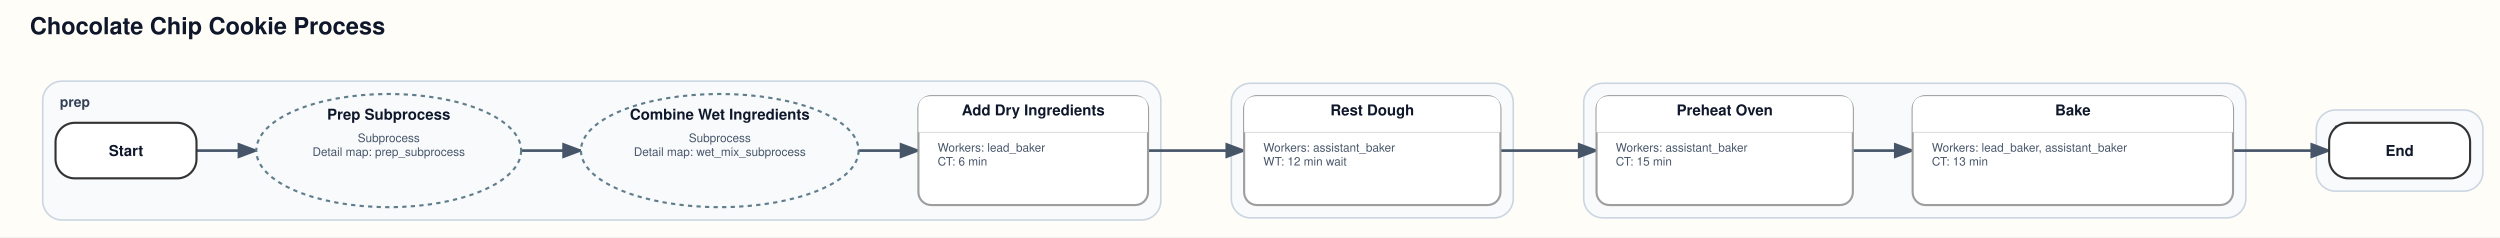
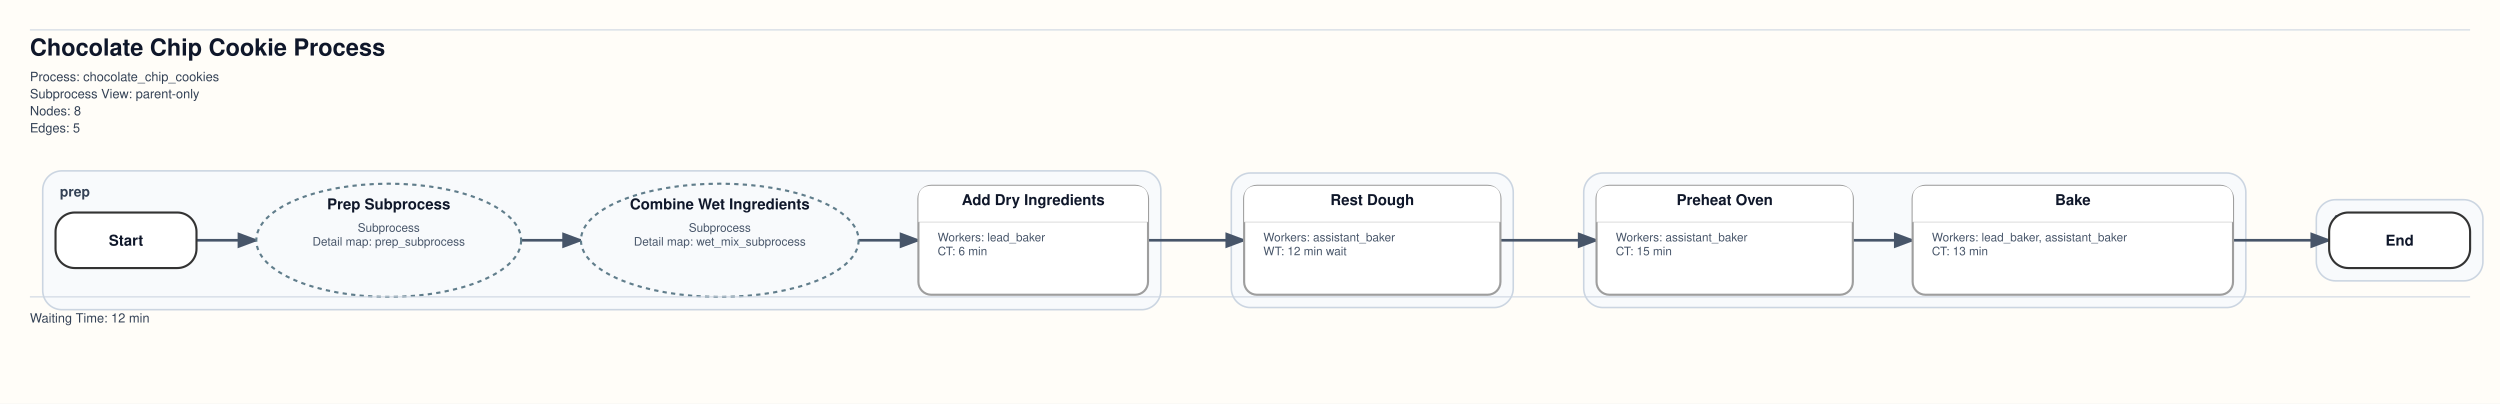
- <svg xmlns="http://www.w3.org/2000/svg" width="2341" height="222" viewBox="0 0 2341 222" data-flo-artifact-kind="svg" data-flo-backend="svg" data-flo-diagram="sppm" data-flo-layout-engine="elk">
+ <svg xmlns="http://www.w3.org/2000/svg" width="2341" height="378" viewBox="0 0 2341 378" data-flo-artifact-kind="svg" data-flo-backend="svg" data-flo-diagram="sppm" data-flo-layout-engine="elk" data-sppm-publication-page-id="main-p1">
  <defs>
    <marker id="flo-sppm-arrow" markerWidth="8" markerHeight="6" refX="7" refY="3" orient="auto" markerUnits="strokeWidth">
      <path d="M0,0 L8,3 L0,6 z" fill="#475569" />
    </marker>
  </defs>
  <rect width="100%" height="100%" fill="#fffdf8" />
-   <text x="28.0" y="32.0" font-family="Helvetica" font-size="22" font-weight="700" fill="#0f172a">Chocolate Chip Cookie Process</text>
-   <g transform="translate(28.0,64.0)">
+   <g data-sppm-publication-band="header">
+     <line x1="28.0" y1="28.0" x2="2313.0" y2="28.0" stroke="#cbd5e1" stroke-width="1" />
+     <text x="28.0" y="52.0" font-family="Helvetica" font-size="22" font-weight="700" fill="#0f172a">Chocolate Chip Cookie Process</text>
+     <text x="28.0" y="76.0" font-family="Helvetica" font-size="12" fill="#334155">Process: chocolate_chip_cookies</text>
+     <text x="28.0" y="92.0" font-family="Helvetica" font-size="12" fill="#334155">Subprocess View: parent-only</text>
+     <text x="28.0" y="108.0" font-family="Helvetica" font-size="12" fill="#334155">Nodes: 8</text>
+     <text x="28.0" y="124.0" font-family="Helvetica" font-size="12" fill="#334155">Edges: 5</text>
+   </g>
+   <g transform="translate(28.0,148.0)">
    <g data-lane-id="prep">
      <rect x="12.0" y="12.0" width="1047.0" height="130.0" rx="18" fill="#f8fafc" stroke="#cbd5e1" stroke-width="1.5" />
      <text x="28.0" y="36.0" font-family="Helvetica" font-size="13" font-weight="700" fill="#334155">prep</text>
    </g>
    <g data-lane-id="hold">
      <rect x="1125.0" y="14.0" width="264.0" height="126.0" rx="18" fill="#f8fafc" stroke="#cbd5e1" stroke-width="1.5" />
      <text x="1141.0" y="38.0" font-family="Helvetica" font-size="13" font-weight="700" fill="#334155">hold</text>
    </g>
    <g data-lane-id="oven">
      <rect x="1455.0" y="14.0" width="620.0" height="126.0" rx="18" fill="#f8fafc" stroke="#cbd5e1" stroke-width="1.5" />
      <text x="1471.0" y="38.0" font-family="Helvetica" font-size="13" font-weight="700" fill="#334155">oven</text>
    </g>
    <g data-lane-id="finish">
      <rect x="2141.0" y="39.0" width="156.0" height="76.0" rx="18" fill="#f8fafc" stroke="#cbd5e1" stroke-width="1.5" />
      <text x="2157.0" y="63.0" font-family="Helvetica" font-size="13" font-weight="700" fill="#334155">finish</text>
    </g>
    <g data-edge-source="add_dry_ingredients" data-edge-target="rest_dough" data-edge-kind="direct">
      <polyline points="1047.0,77.0 1137.0,77.0" fill="none" stroke="#475569" stroke-width="2.5" stroke-linecap="round" stroke-linejoin="round" marker-end="url(#flo-sppm-arrow)" />
    </g>
    <g data-edge-source="bake" data-edge-target="end" data-edge-kind="direct">
      <polyline points="2063.0,77.0 2153.0,77.0" fill="none" stroke="#475569" stroke-width="2.5" stroke-linecap="round" stroke-linejoin="round" marker-end="url(#flo-sppm-arrow)" />
    </g>
    <g data-edge-source="preheat" data-edge-target="bake" data-edge-kind="direct">
      <polyline points="1707.0,77.0 1763.0,77.0" fill="none" stroke="#475569" stroke-width="2.5" stroke-linecap="round" stroke-linejoin="round" marker-end="url(#flo-sppm-arrow)" />
    </g>
    <g data-edge-source="prep_subprocess" data-edge-target="wet_mix_subprocess" data-edge-kind="direct">
      <polyline points="460.0,77.0 516.0,77.0" fill="none" stroke="#475569" stroke-width="2.5" stroke-linecap="round" stroke-linejoin="round" marker-end="url(#flo-sppm-arrow)" />
    </g>
    <g data-edge-source="rest_dough" data-edge-target="preheat" data-edge-kind="direct">
      <polyline points="1377.0,77.0 1467.0,77.0" fill="none" stroke="#475569" stroke-width="2.5" stroke-linecap="round" stroke-linejoin="round" marker-end="url(#flo-sppm-arrow)" />
    </g>
    <g data-edge-source="start" data-edge-target="prep_subprocess" data-edge-kind="direct">
      <polyline points="156.0,77.0 212.0,77.0" fill="none" stroke="#475569" stroke-width="2.5" stroke-linecap="round" stroke-linejoin="round" marker-end="url(#flo-sppm-arrow)" />
    </g>
    <g data-edge-source="wet_mix_subprocess" data-edge-target="add_dry_ingredients" data-edge-kind="direct">
      <polyline points="776.0,77.0 832.0,77.0" fill="none" stroke="#475569" stroke-width="2.5" stroke-linecap="round" stroke-linejoin="round" marker-end="url(#flo-sppm-arrow)" />
    </g>
    <g data-node-id="start" data-node-kind="start">
      <rect x="24.0" y="51.0" width="132.0" height="52.0" rx="18" fill="#FFFFFF" stroke="#333333" stroke-width="2" />
      <text x="90.0" y="82.0" text-anchor="middle" font-family="Helvetica" font-size="14" font-weight="600" fill="#0f172a">Start</text>
    </g>
    <g data-node-id="prep_subprocess" data-node-kind="subprocess">
      <ellipse cx="336.0" cy="77.0" rx="124.0" ry="53.0" fill="#F8FAFC" stroke="#607D8B" stroke-width="2" stroke-dasharray="4 4" />
      <text x="336.0" y="48.0" text-anchor="middle" font-family="Helvetica" font-size="14" font-weight="600" fill="#0f172a">Prep Subprocess</text>
      <text x="336.0" y="69.0" text-anchor="middle" font-family="Helvetica" font-size="11" font-weight="400" fill="#475569">Subprocess</text>
      <text x="336.0" y="82.0" text-anchor="middle" font-family="Helvetica" font-size="11" font-weight="400" fill="#475569">Detail map: prep_subprocess</text>
    </g>
    <g data-node-id="wet_mix_subprocess" data-node-kind="subprocess">
      <ellipse cx="646.0" cy="77.0" rx="130.0" ry="53.0" fill="#F8FAFC" stroke="#607D8B" stroke-width="2" stroke-dasharray="4 4" />
      <text x="646.0" y="48.0" text-anchor="middle" font-family="Helvetica" font-size="14" font-weight="600" fill="#0f172a">Combine Wet Ingredients</text>
      <text x="646.0" y="69.0" text-anchor="middle" font-family="Helvetica" font-size="11" font-weight="400" fill="#475569">Subprocess</text>
      <text x="646.0" y="82.0" text-anchor="middle" font-family="Helvetica" font-size="11" font-weight="400" fill="#475569">Detail map: wet_mix_subprocess</text>
    </g>
    <g data-node-id="add_dry_ingredients" data-node-kind="task">
      <rect x="832.0" y="26.0" width="215.0" height="102.0" rx="12" fill="white" stroke="#9E9E9E" stroke-width="2" />
      <path data-node-header="top-rounded" d="M 844.0 26.0 L 1035.0 26.0 Q 1047.0 26.0 1047.0 38.0 L 1047.0 60.0 L 832.0 60.0 L 832.0 38.0 Q 832.0 26.0 844.0 26.0 Z" fill="#FFFFFF" stroke="none" />
      <line x1="832.0" y1="60.0" x2="1047.0" y2="60.0" stroke="#9E9E9E" stroke-width="1" opacity="0.35" />
      <text x="939.5" y="44.0" text-anchor="middle" font-family="Helvetica" font-size="14" font-weight="600" fill="#0f172a">Add Dry Ingredients</text>
      <text x="850.0" y="78.0" text-anchor="start" font-family="Helvetica" font-size="11" font-weight="400" fill="#475569">Workers: lead_baker</text>
      <text x="850.0" y="91.0" text-anchor="start" font-family="Helvetica" font-size="11" font-weight="400" fill="#475569">CT: 6 min</text>
    </g>
    <g data-node-id="rest_dough" data-node-kind="wait">
      <rect x="1137.0" y="26.0" width="240.0" height="102.0" rx="12" fill="white" stroke="#9E9E9E" stroke-width="2" />
      <path data-node-header="top-rounded" d="M 1149.0 26.0 L 1365.0 26.0 Q 1377.0 26.0 1377.0 38.0 L 1377.0 60.0 L 1137.0 60.0 L 1137.0 38.0 Q 1137.0 26.0 1149.0 26.0 Z" fill="#FFFFFF" stroke="none" />
      <line x1="1137.0" y1="60.0" x2="1377.0" y2="60.0" stroke="#9E9E9E" stroke-width="1" opacity="0.35" />
      <text x="1257.0" y="44.0" text-anchor="middle" font-family="Helvetica" font-size="14" font-weight="600" fill="#0f172a">Rest Dough</text>
      <text x="1155.0" y="78.0" text-anchor="start" font-family="Helvetica" font-size="11" font-weight="400" fill="#475569">Workers: assistant_baker</text>
      <text x="1155.0" y="91.0" text-anchor="start" font-family="Helvetica" font-size="11" font-weight="400" fill="#475569">WT: 12 min wait</text>
    </g>
    <g data-node-id="preheat" data-node-kind="task">
      <rect x="1467.0" y="26.0" width="240.0" height="102.0" rx="12" fill="white" stroke="#9E9E9E" stroke-width="2" />
      <path data-node-header="top-rounded" d="M 1479.0 26.0 L 1695.0 26.0 Q 1707.0 26.0 1707.0 38.0 L 1707.0 60.0 L 1467.0 60.0 L 1467.0 38.0 Q 1467.0 26.0 1479.0 26.0 Z" fill="#FFFFFF" stroke="none" />
      <line x1="1467.0" y1="60.0" x2="1707.0" y2="60.0" stroke="#9E9E9E" stroke-width="1" opacity="0.35" />
      <text x="1587.0" y="44.0" text-anchor="middle" font-family="Helvetica" font-size="14" font-weight="600" fill="#0f172a">Preheat Oven</text>
      <text x="1485.0" y="78.0" text-anchor="start" font-family="Helvetica" font-size="11" font-weight="400" fill="#475569">Workers: assistant_baker</text>
      <text x="1485.0" y="91.0" text-anchor="start" font-family="Helvetica" font-size="11" font-weight="400" fill="#475569">CT: 15 min</text>
    </g>
    <g data-node-id="bake" data-node-kind="task">
      <rect x="1763.0" y="26.0" width="300.0" height="102.0" rx="12" fill="white" stroke="#9E9E9E" stroke-width="2" />
      <path data-node-header="top-rounded" d="M 1775.0 26.0 L 2051.0 26.0 Q 2063.0 26.0 2063.0 38.0 L 2063.0 60.0 L 1763.0 60.0 L 1763.0 38.0 Q 1763.0 26.0 1775.0 26.0 Z" fill="#FFFFFF" stroke="none" />
      <line x1="1763.0" y1="60.0" x2="2063.0" y2="60.0" stroke="#9E9E9E" stroke-width="1" opacity="0.35" />
      <text x="1913.0" y="44.0" text-anchor="middle" font-family="Helvetica" font-size="14" font-weight="600" fill="#0f172a">Bake</text>
      <text x="1781.0" y="78.0" text-anchor="start" font-family="Helvetica" font-size="11" font-weight="400" fill="#475569">Workers: lead_baker, assistant_baker</text>
      <text x="1781.0" y="91.0" text-anchor="start" font-family="Helvetica" font-size="11" font-weight="400" fill="#475569">CT: 13 min</text>
    </g>
    <g data-node-id="end" data-node-kind="end">
      <rect x="2153.0" y="51.0" width="132.0" height="52.0" rx="18" fill="#FFFFFF" stroke="#333333" stroke-width="2" />
      <text x="2219.0" y="82.0" text-anchor="middle" font-family="Helvetica" font-size="14" font-weight="600" fill="#0f172a">End</text>
    </g>
  </g>
+   <g data-sppm-publication-band="footer">
+     <line x1="28.0" y1="278.0" x2="2313.0" y2="278.0" stroke="#cbd5e1" stroke-width="1" />
+     <text x="28.0" y="302.0" font-family="Helvetica" font-size="12" fill="#334155">Waiting Time: 12 min</text>
+   </g>
</svg>
